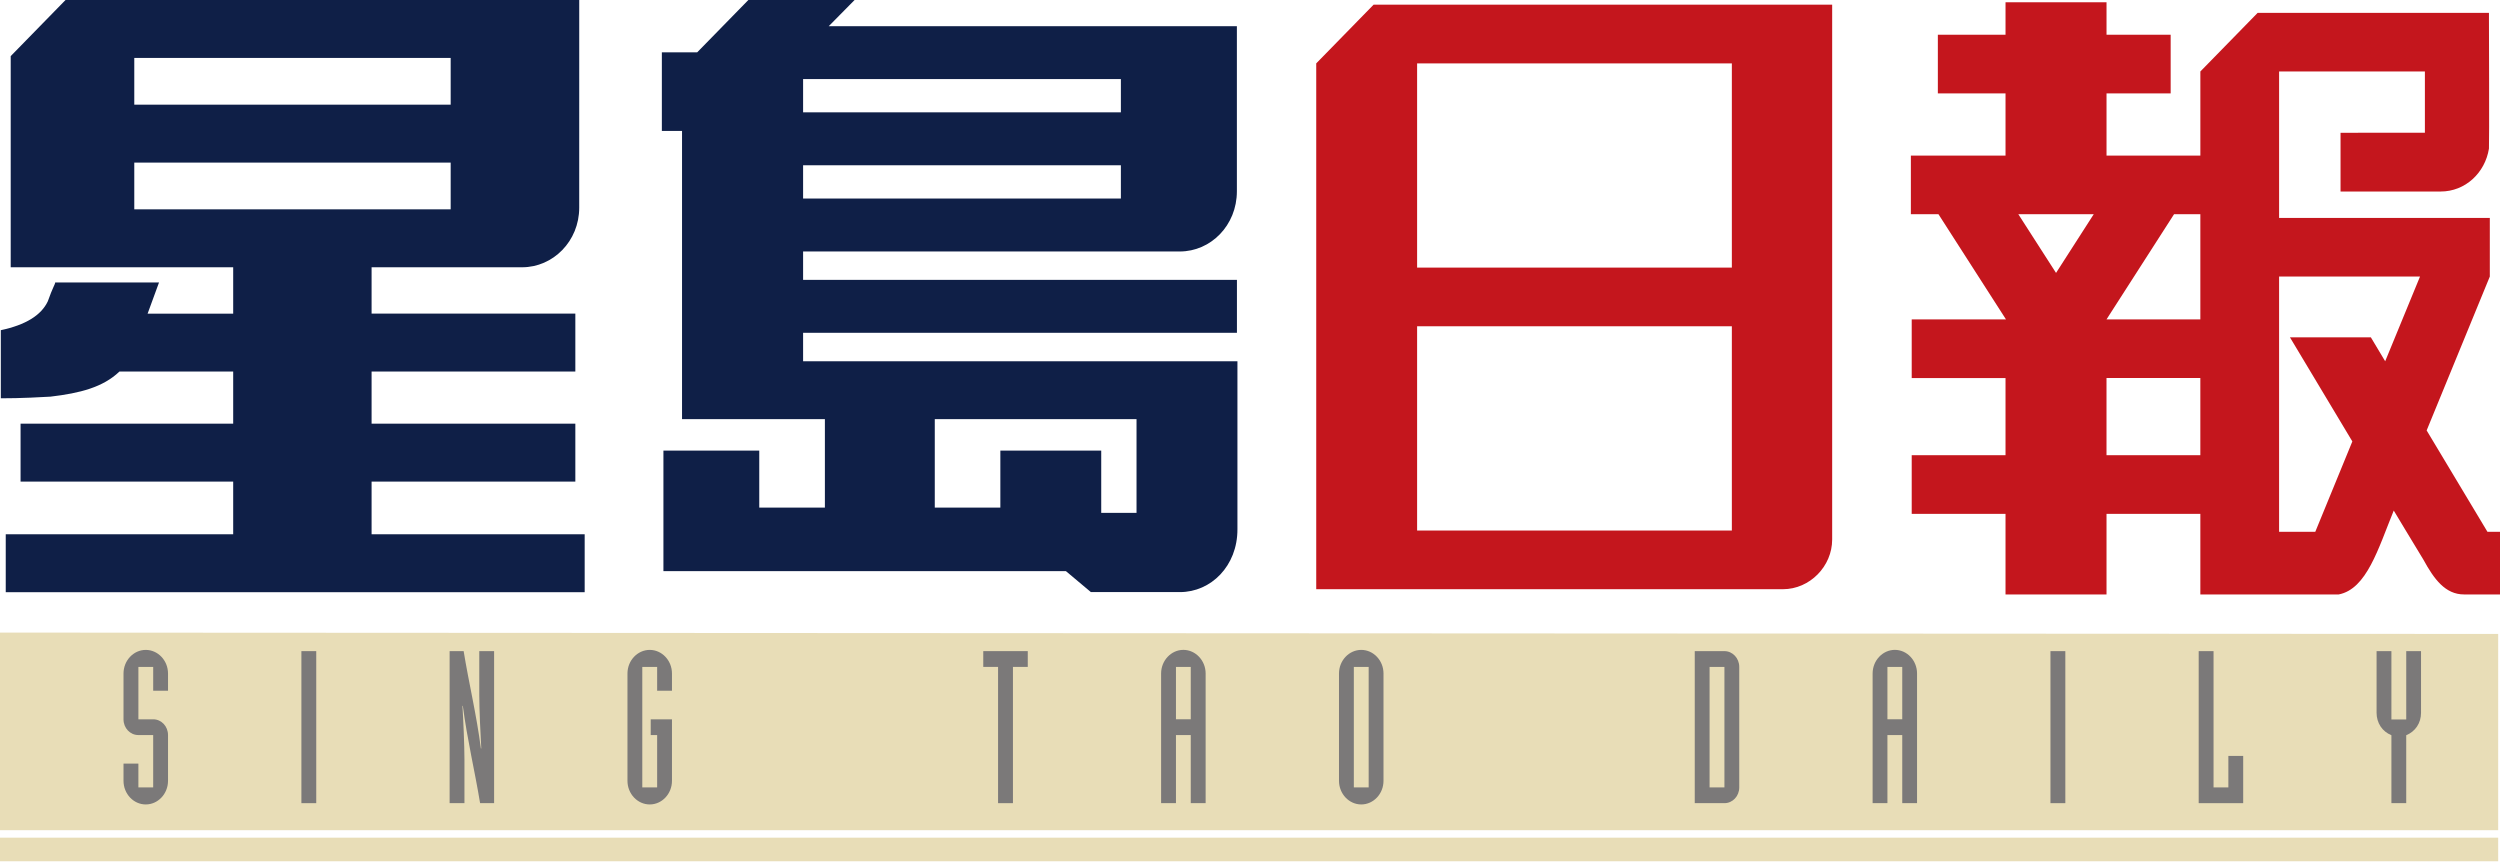
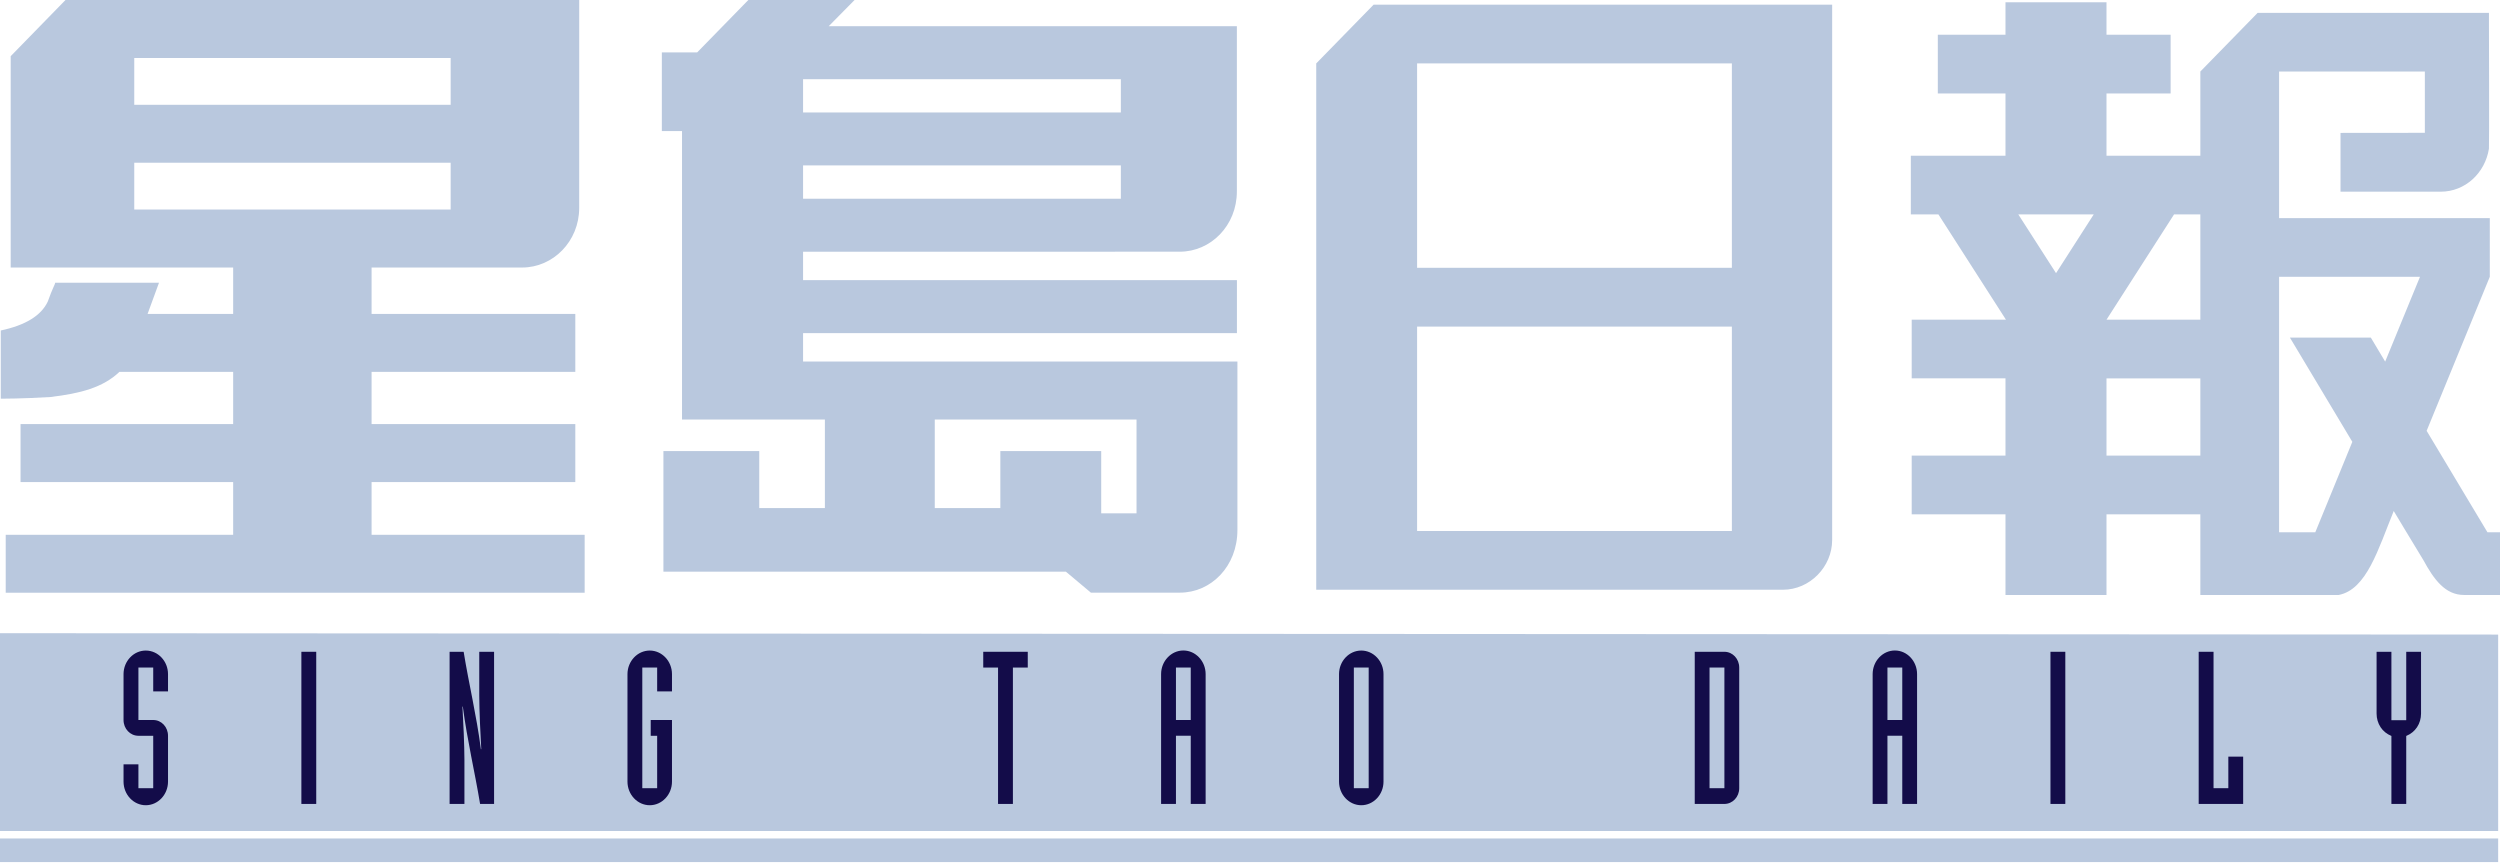
- <svg xmlns="http://www.w3.org/2000/svg" version="1.1" width="250" height="86.126" id="svg29258">
-   <defs id="defs29260">
-     <clipPath id="clipPath26102">
-       <path d="m -20.34,855.197 0,-872.887 642,0 0,872.887" id="path26104" />
-     </clipPath>
-     <clipPath id="clipPath26110">
-       <path d="m -11.34,855.31 619.62,0 0,-868.2 -619.62,0 0,868.2 z" id="path26112" />
-     </clipPath>
-     <clipPath id="clipPath26118">
-       <path d="m -1,843 597,0 0,-844 -597,0 0,844 z" id="path26120" />
-     </clipPath>
-     <clipPath id="clipPath26126">
-       <path d="M 0.5,842 595,842 595,0.5 0.5,0.5 0.5,842 z" id="path26128" />
-     </clipPath>
-   </defs>
-   <g transform="translate(-257.8407,-465.3071)" id="layer1">
-     <g transform="matrix(1.036105,0,0,1.036105,-9.309379,-19.90959)" id="g29750">
-       <g id="g29733">
-         <path d="m 257.841,548.438 0,-19.075 241.112,0.131 0,18.944 -241.112,0 z m 0,2.996 0,-2.279 241.112,0 0,2.279 -241.112,0" id="path26136" style="fill:#e8ddb7;fill-opacity:1;fill-rule:nonzero;stroke:none" />
-         <path d="m 269.761,543.671 c 0,1.255 0.967,2.279 2.148,2.279 1.18,0 2.148,-1.024 2.148,-2.279 l 0,-4.419 c 0,-0.843 -0.637,-1.52 -1.431,-1.52 l -1.428,0 0,-5.056 1.428,0 0,2.299 1.431,0 0,-1.664 c 0,-1.25 -0.967,-2.277 -2.148,-2.277 -1.18,0 -2.148,1.027 -2.148,2.277 l 0,4.422 c 0,0.843 0.637,1.52 1.436,1.52 l 1.428,0 0,5.054 -1.428,0 0,-2.299 -1.436,0 0,1.664" id="path26140" style="fill:#7b7979;fill-opacity:1;fill-rule:nonzero;stroke:none" />
-         <path d="m 286.93,545.826 1.433,0 0,-14.673 -1.433,0 0,14.673 z" id="path26142" style="fill:#7b7979;fill-opacity:1;fill-rule:nonzero;stroke:none" />
-         <path d="m 301.236,545.826 1.431,0 0,-4.253 c 0,-1.294 -0.114,-3.906 -0.193,-5.136 l 0.037,0 c 0.427,3.268 1.161,6.309 1.666,9.389 l 1.352,0 0,-14.673 -1.431,0 0,4.255 c 0,1.292 0.117,3.903 0.193,5.136 l -0.037,0 c -0.424,-3.268 -1.163,-6.309 -1.664,-9.391 l -1.354,0 0,14.673" id="path26146" style="fill:#7b7979;fill-opacity:1;fill-rule:nonzero;stroke:none" />
-         <path d="m 318.401,543.671 c 0,1.255 0.97,2.279 2.15,2.279 1.18,0 2.145,-1.024 2.145,-2.279 l 0,-5.939 -2.051,0 0,1.52 0.62,0 0,5.054 -1.433,0 0,-11.631 1.433,0 0,2.299 1.431,0 0,-1.664 c 0,-1.25 -0.965,-2.277 -2.145,-2.277 -1.18,0 -2.15,1.027 -2.15,2.277 l 0,10.361" id="path26150" style="fill:#7b7979;fill-opacity:1;fill-rule:nonzero;stroke:none" />
-         <path d="m 354.169,545.826 1.436,0 0,-13.151 1.431,0 0,-1.523 -4.295,0 0,1.523 1.428,0 0,13.151" id="path26154" style="fill:#7b7979;fill-opacity:1;fill-rule:nonzero;stroke:none" />
-         <path d="m 369.906,545.826 1.433,0 0,-6.574 1.428,0 0,6.574 1.436,0 0,-12.516 c 0,-1.25 -0.97,-2.279 -2.15,-2.279 -1.178,0 -2.148,1.029 -2.148,2.279 l 0,12.516 z m 1.433,-13.151 1.428,0 0,5.056 -1.428,0 0,-5.056" id="path26158" style="fill:#7b7979;fill-opacity:1;fill-rule:nonzero;stroke:none" />
-         <path d="m 387.074,543.671 c 0,1.255 0.97,2.279 2.148,2.279 1.18,0 2.148,-1.024 2.148,-2.279 l 0,-10.361 c 0,-1.25 -0.967,-2.277 -2.148,-2.277 -1.178,0 -2.148,1.027 -2.148,2.277 l 0,10.361 z m 2.864,0.635 -1.431,0 0,-11.631 1.431,0 0,11.631" id="path26162" style="fill:#7b7979;fill-opacity:1;fill-rule:nonzero;stroke:none" />
-         <path d="m 421.41,545.826 2.864,0 c 0.789,0 1.431,-0.675 1.431,-1.52 l 0,-11.631 c 0,-0.843 -0.642,-1.523 -1.431,-1.523 l -2.864,0 0,14.673 z m 1.431,-13.151 1.433,0 0,11.631 -1.433,0 0,-11.631" id="path26166" style="fill:#7b7979;fill-opacity:1;fill-rule:nonzero;stroke:none" />
-         <path d="m 438.578,545.826 1.428,0 0,-6.574 1.431,0 0,6.574 1.428,0 0,-12.516 c 0,-1.25 -0.96,-2.279 -2.14,-2.279 -1.18,0 -2.148,1.029 -2.148,2.279 l 0,12.516 z m 1.428,-13.151 1.431,0 0,5.056 -1.431,0 0,-5.056" id="path26170" style="fill:#7b7979;fill-opacity:1;fill-rule:nonzero;stroke:none" />
-         <path d="m 455.741,545.826 1.436,0 0,-14.673 -1.436,0 0,14.673 z" id="path26172" style="fill:#7b7979;fill-opacity:1;fill-rule:nonzero;stroke:none" />
-         <path d="m 470.048,545.826 4.295,0 0,-4.56 -1.431,0 0,3.04 -1.431,0 0,-13.153 -1.433,0 0,14.673" id="path26176" style="fill:#7b7979;fill-opacity:1;fill-rule:nonzero;stroke:none" />
-         <path d="m 488.647,545.826 1.431,0 0,-6.557 c 0.446,-0.186 0.791,-0.469 1.042,-0.841 0.258,-0.389 0.387,-0.841 0.387,-1.314 l 0,-5.962 -1.428,0 0,6.596 -1.431,0 0,-6.596 -1.431,0 0,5.962 c 0,0.474 0.134,0.925 0.387,1.314 0.248,0.372 0.598,0.655 1.044,0.841 l 0,6.557" id="path26180" style="fill:#7b7979;fill-opacity:1;fill-rule:nonzero;stroke:none" />
-         <path d="m 301.338,488.514 -30.537,0 0,-4.511 30.537,0 0,4.511 z m -7.633,5.59 0,4.474 19.665,0 0,5.59 -19.665,0 0,5.032 19.665,0 0,5.59 -19.665,0 0,5.084 20.566,0 0,5.59 -55.876,0 0,-5.59 21.952,0 0,-5.084 -20.521,0 0,-5.59 20.521,0 0,-5.032 -10.978,0 c -1.59,1.518 -3.794,2.086 -6.658,2.423 -2.862,0.169 -4.474,0.159 -4.791,0.159 l 0,-6.574 c 2.386,-0.506 3.896,-1.433 4.533,-2.782 0.476,-1.349 0.714,-1.654 0.714,-1.823 l 10.021,0 -1.101,3.008 8.26,0 0,-4.474 -21.473,0 0,-20.38 5.29,-5.416 49.582,0 -0.002,20.047 c 0,3.231 -2.522,5.748 -5.508,5.748 l -14.53,0 z m 73.828,23.703 -3.407,0 0,-6.006 -9.736,0 0,5.5 -6.329,0 0,-8.538 19.472,0 0,9.044 z m -1.51,-30.336 -30.671,0 0,-3.211 30.671,0 0,3.211 z m 0,-8.32 -30.671,0 0,-3.209 30.671,0 0,3.209 z m 5.017,46.304 -7.911,0 -2.408,-2.021 -38.85,0 0,-11.633 9.25,0 0,5.5 6.334,0 0,-8.538 -13.788,0 0,-27.817 -1.947,0 0,-7.586 3.41,0 4.937,-5.051 10.254,0 -2.492,2.525 39.39,0 0,15.936 c 0,3.293 -2.52,5.81 -5.51,5.81 l -36.357,0.002 0,2.74 41.872,0 0,5.109 -41.872,0 0,2.743 41.92,0 0,16.213 c 0.01,3.554 -2.559,6.068 -5.547,6.068 l -0.684,0 z m -69.702,-47.043 -30.537,0 0,-4.511 30.537,0 0,4.511" id="path26184" style="fill:#0f1f47;fill-opacity:1;fill-rule:evenodd;stroke:none" />
-         <path d="m 424.991,494.134 -30.378,0 0,-19.707 30.378,0 0,19.707 z m 0,25.376 -30.378,0 0,-19.71 30.378,0 0,19.71 z m -34.574,-50.753 -5.54,5.669 0,50.75 45.042,0 c 2.601,0 4.754,-2.215 4.754,-4.794 l 0,-51.621 -44.256,-0.005 z m 97.63,34.42 -1.384,-2.314 -7.809,0 6.024,10.051 -3.576,8.719 -3.494,0 0,-24.635 13.602,0 -3.363,8.179 z m -17.84,-4.042 -9.056,0 6.52,-10.153 2.537,0 0,10.153 z m 0,13.104 -9.056,0 0,-7.445 9.056,0 0,7.445 z m -13.927,-17.59 -3.64,-5.666 7.278,0 -3.638,5.666 z m 41.637,24.985 -5.867,-9.783 6.096,-14.852 0,-5.654 -20.337,0 0,-14.138 14.071,0 0,5.91 -8.141,0.007 0,5.669 9.659,0 c 2.386,0 4.288,-1.8 4.665,-4.141 0.04,-0.369 0,-12.437 0,-12.437 l 0,-0.667 -22.324,0 -5.53,5.659 0,8.117 -9.056,0 0,-6.004 6.19,0 0,-5.659 -6.19,0 0,-3.135 -9.748,0 0,3.135 -6.532,0 0,5.659 6.532,0 0,6.004 -9.136,0 0,5.659 2.663,0 6.517,10.153 -9.099,0 0,5.659 9.054,0 0,7.445 -9.054,0 0,5.664 9.054,0 0,7.777 9.748,0 0,-7.777 9.056,0 0,7.777 13.357,0 c 2.703,-0.528 3.809,-4.417 5.309,-8.097 0.144,0.238 1.828,3.048 2.864,4.742 1.022,1.875 2.113,3.355 3.918,3.355 l 3.474,0 0,-6.046 -1.213,0" id="path26188" style="fill:#c4161d;fill-opacity:1;fill-rule:evenodd;stroke:none" />
-       </g>
-     </g>
-   </g>
+ <svg xmlns="http://www.w3.org/2000/svg" width="87" height="30" viewBox="0 0 87 30" fill="none">
+   <path d="M0 28.919V22.035L86.936 22.083V28.919H0ZM0 30.001V29.178H86.936V30.001H0Z" fill="#B9C8DE" />
+   <path d="M4.299 27.2C4.299 27.652 4.648 28.022 5.073 28.022C5.499 28.022 5.847 27.652 5.847 27.2V25.605C5.847 25.3 5.618 25.056 5.332 25.056H4.817V23.231H5.332V24.061H5.847V23.46C5.847 23.009 5.499 22.639 5.073 22.639C4.648 22.639 4.299 23.009 4.299 23.46V25.056C4.299 25.36 4.529 25.605 4.817 25.605H5.332V27.429H4.817V26.599H4.299V27.2Z" fill="#130C49" />
+   <path d="M10.488 27.977H11.005V22.682H10.488V27.977Z" fill="#130C49" />
+   <path d="M15.646 27.977H16.162V26.442C16.162 25.975 16.121 25.033 16.093 24.589H16.106C16.26 25.768 16.524 26.866 16.707 27.977H17.194V22.682H16.678V24.217C16.678 24.684 16.72 25.626 16.748 26.071H16.735C16.582 24.891 16.315 23.794 16.135 22.682H15.646V27.977Z" fill="#130C49" />
+   <path d="M21.836 27.2C21.836 27.652 22.186 28.022 22.611 28.022C23.037 28.022 23.385 27.652 23.385 27.2V25.056H22.645V25.605H22.869V27.429H22.352V23.231H22.869V24.061H23.385V23.46C23.385 23.009 23.037 22.639 22.611 22.639C22.186 22.639 21.836 23.009 21.836 23.46V27.2Z" fill="#130C49" />
+   <path d="M34.732 27.977H35.249V23.231H35.766V22.682H34.217V23.231H34.732V27.977Z" fill="#130C49" />
+   <path d="M40.406 27.976H40.923V25.604H41.438V27.976H41.956V23.459C41.956 23.008 41.606 22.637 41.181 22.637C40.756 22.637 40.406 23.008 40.406 23.459V27.976ZM40.923 23.23H41.438V25.055H40.923V23.23Z" fill="#130C49" />
+   <path d="M46.598 27.2C46.598 27.652 46.947 28.022 47.372 28.022C47.798 28.022 48.146 27.652 48.146 27.2V23.46C48.146 23.009 47.798 22.639 47.372 22.639C46.947 22.639 46.598 23.009 46.598 23.46V27.2ZM47.63 27.429H47.114V23.231H47.63V27.429Z" fill="#130C49" />
+   <path d="M58.977 27.977H60.009C60.294 27.977 60.525 27.734 60.525 27.429V23.231C60.525 22.927 60.294 22.682 60.009 22.682H58.977V27.977ZM59.492 23.231H60.009V27.429H59.492V23.231Z" fill="#130C49" />
+   <path d="M65.168 27.976H65.683V25.604H66.199V27.976H66.714V23.459C66.714 23.008 66.368 22.637 65.942 22.637C65.517 22.637 65.168 23.008 65.168 23.459V27.976ZM65.683 23.23H66.199V25.055H65.683V23.23Z" fill="#130C49" />
+   <path d="M71.356 27.977H71.873V22.682H71.356V27.977Z" fill="#130C49" />
+   <path d="M76.514 27.977H78.062V26.331H77.546V27.429H77.031V22.682H76.514V27.977Z" fill="#130C49" />
+   <path d="M83.221 27.977H83.737V25.611C83.898 25.544 84.022 25.442 84.112 25.308C84.206 25.167 84.252 25.004 84.252 24.833V22.682H83.737V25.062H83.221V22.682H82.705V24.833C82.705 25.004 82.753 25.167 82.845 25.308C82.934 25.442 83.06 25.544 83.221 25.611V27.977Z" fill="#130C49" />
+   <path fill-rule="evenodd" clip-rule="evenodd" d="M15.683 7.292H4.672V5.664H15.683V7.292ZM12.931 9.31V10.924H20.021V12.941H12.931V14.758H20.021V16.775H12.931V18.61H20.346V20.627H0.199V18.61H8.114V16.775H0.715V14.758H8.114V12.941H4.156C3.582 13.489 2.788 13.694 1.755 13.816C0.723 13.877 0.142 13.873 0.027 13.873V11.501C0.888 11.318 1.432 10.983 1.662 10.496C1.834 10.009 1.919 9.899 1.919 9.839H5.533L5.136 10.924H8.114V9.31H0.372V1.955L2.279 0H20.157L20.156 7.235C20.156 8.401 19.246 9.31 18.17 9.31H12.931ZM39.551 17.864H38.322V15.696H34.812V17.681H32.53V14.6H39.551V17.864ZM39.006 6.916H27.947V5.757H39.006V6.916ZM39.006 3.913H27.947V2.755H39.006V3.913ZM40.815 20.624H37.963L37.094 19.895H23.087V15.696H26.422V17.681H28.706V14.6H23.734V4.561H23.032V1.823H24.262L26.042 0H29.739L28.84 0.911H43.043V6.662C43.043 7.851 42.135 8.759 41.056 8.759L27.947 8.76V9.749H43.045V11.593H27.947V12.582H43.062V18.434C43.066 19.716 42.139 20.624 41.062 20.624L40.815 20.624ZM15.683 3.646H4.672V2.018H15.683V3.646Z" fill="#B9C8DE" />
+   <path fill-rule="evenodd" clip-rule="evenodd" d="M60.269 9.32H49.315V2.207H60.269V9.32ZM60.269 18.478H49.315V11.365H60.269V18.478ZM47.802 0.162L45.805 2.207V20.523H62.045C62.983 20.523 63.759 19.724 63.759 18.793V0.163L47.802 0.162ZM83.004 12.584L82.505 11.749H79.689L81.861 15.376L80.572 18.523H79.312V9.632H84.216L83.004 12.584ZM76.572 11.125H73.306L75.657 7.461H76.572V11.125ZM76.572 15.854H73.306V13.168H76.572V15.854ZM71.55 9.506L70.237 7.461H72.862L71.55 9.506ZM86.563 18.523L84.447 14.992L86.645 9.632V7.592H79.312V2.489H84.385V4.622L81.45 4.625V6.671H84.933C85.793 6.671 86.479 6.021 86.615 5.176C86.629 5.043 86.615 0.688 86.615 0.688V0.447H78.566L76.572 2.489V5.419H73.306V3.252H75.538V1.209H73.306V0.078H69.791V1.209H67.436V3.252H69.791V5.419H66.497V7.461H67.457L69.807 11.125H66.527V13.167H69.791V15.854H66.527V17.898H69.791V20.705H73.306V17.898H76.572V20.705H81.387C82.362 20.514 82.761 19.111 83.302 17.783C83.354 17.869 83.961 18.883 84.335 19.494C84.703 20.171 85.096 20.705 85.747 20.705H87V18.523L86.563 18.523Z" fill="#B9C8DE" />
</svg>
